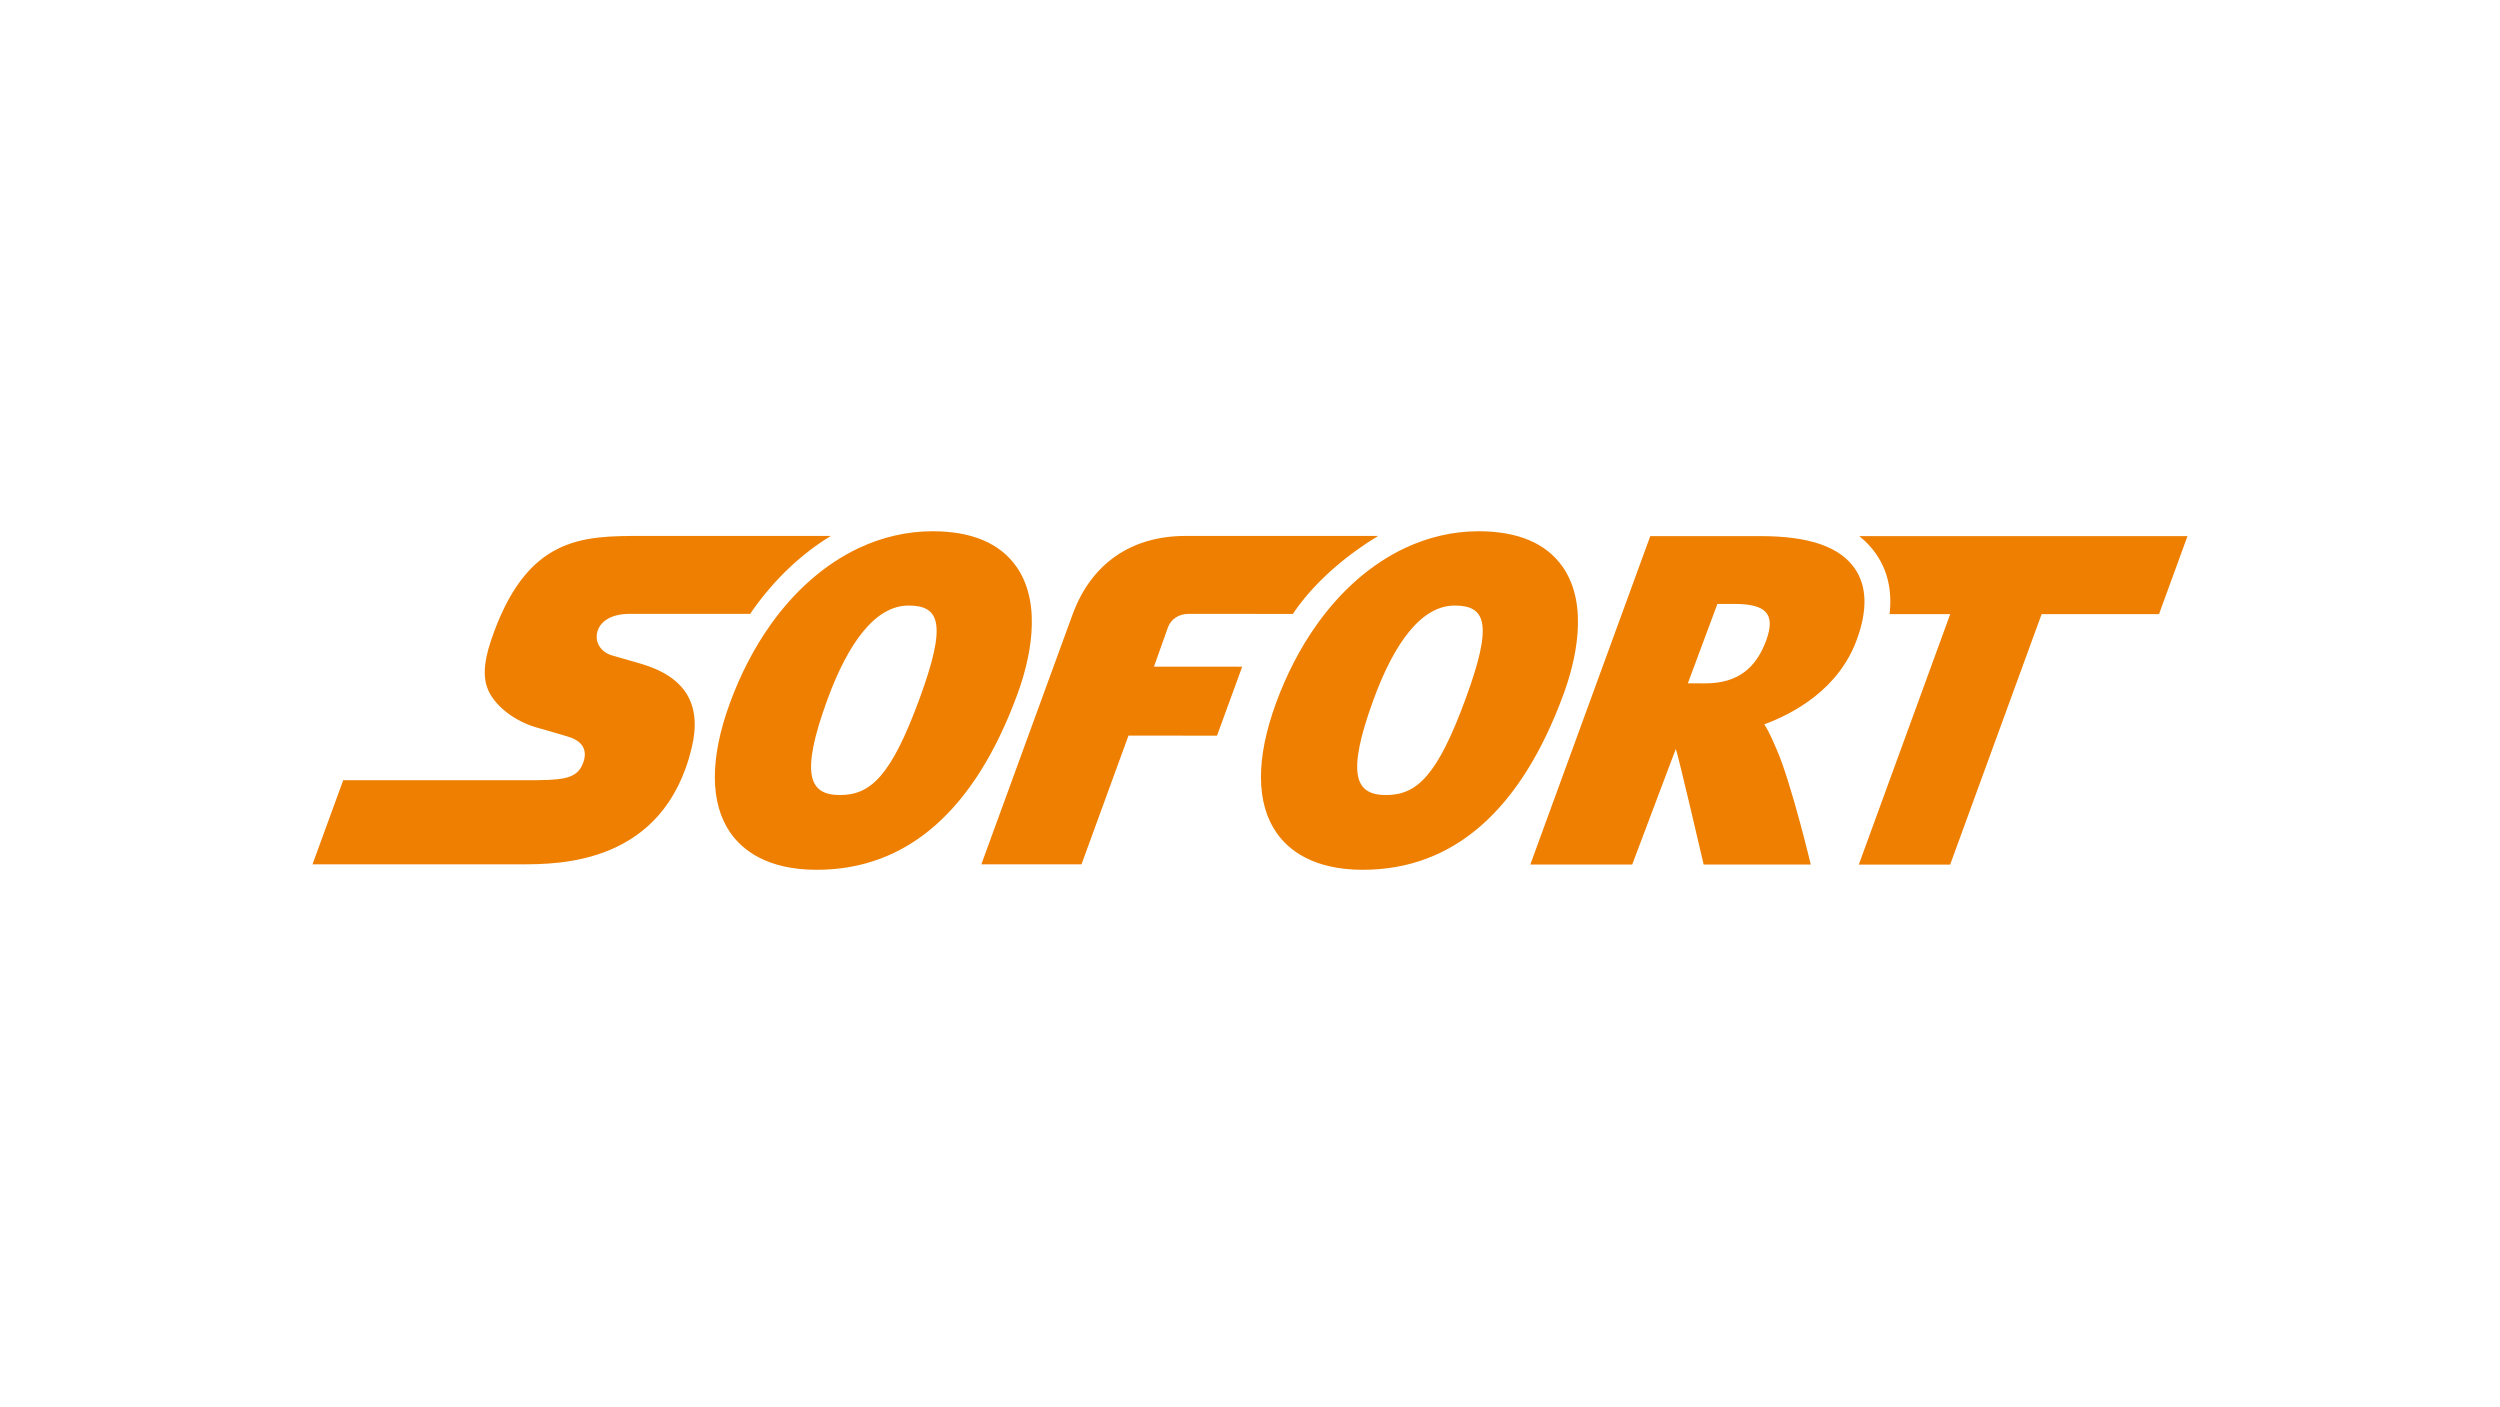
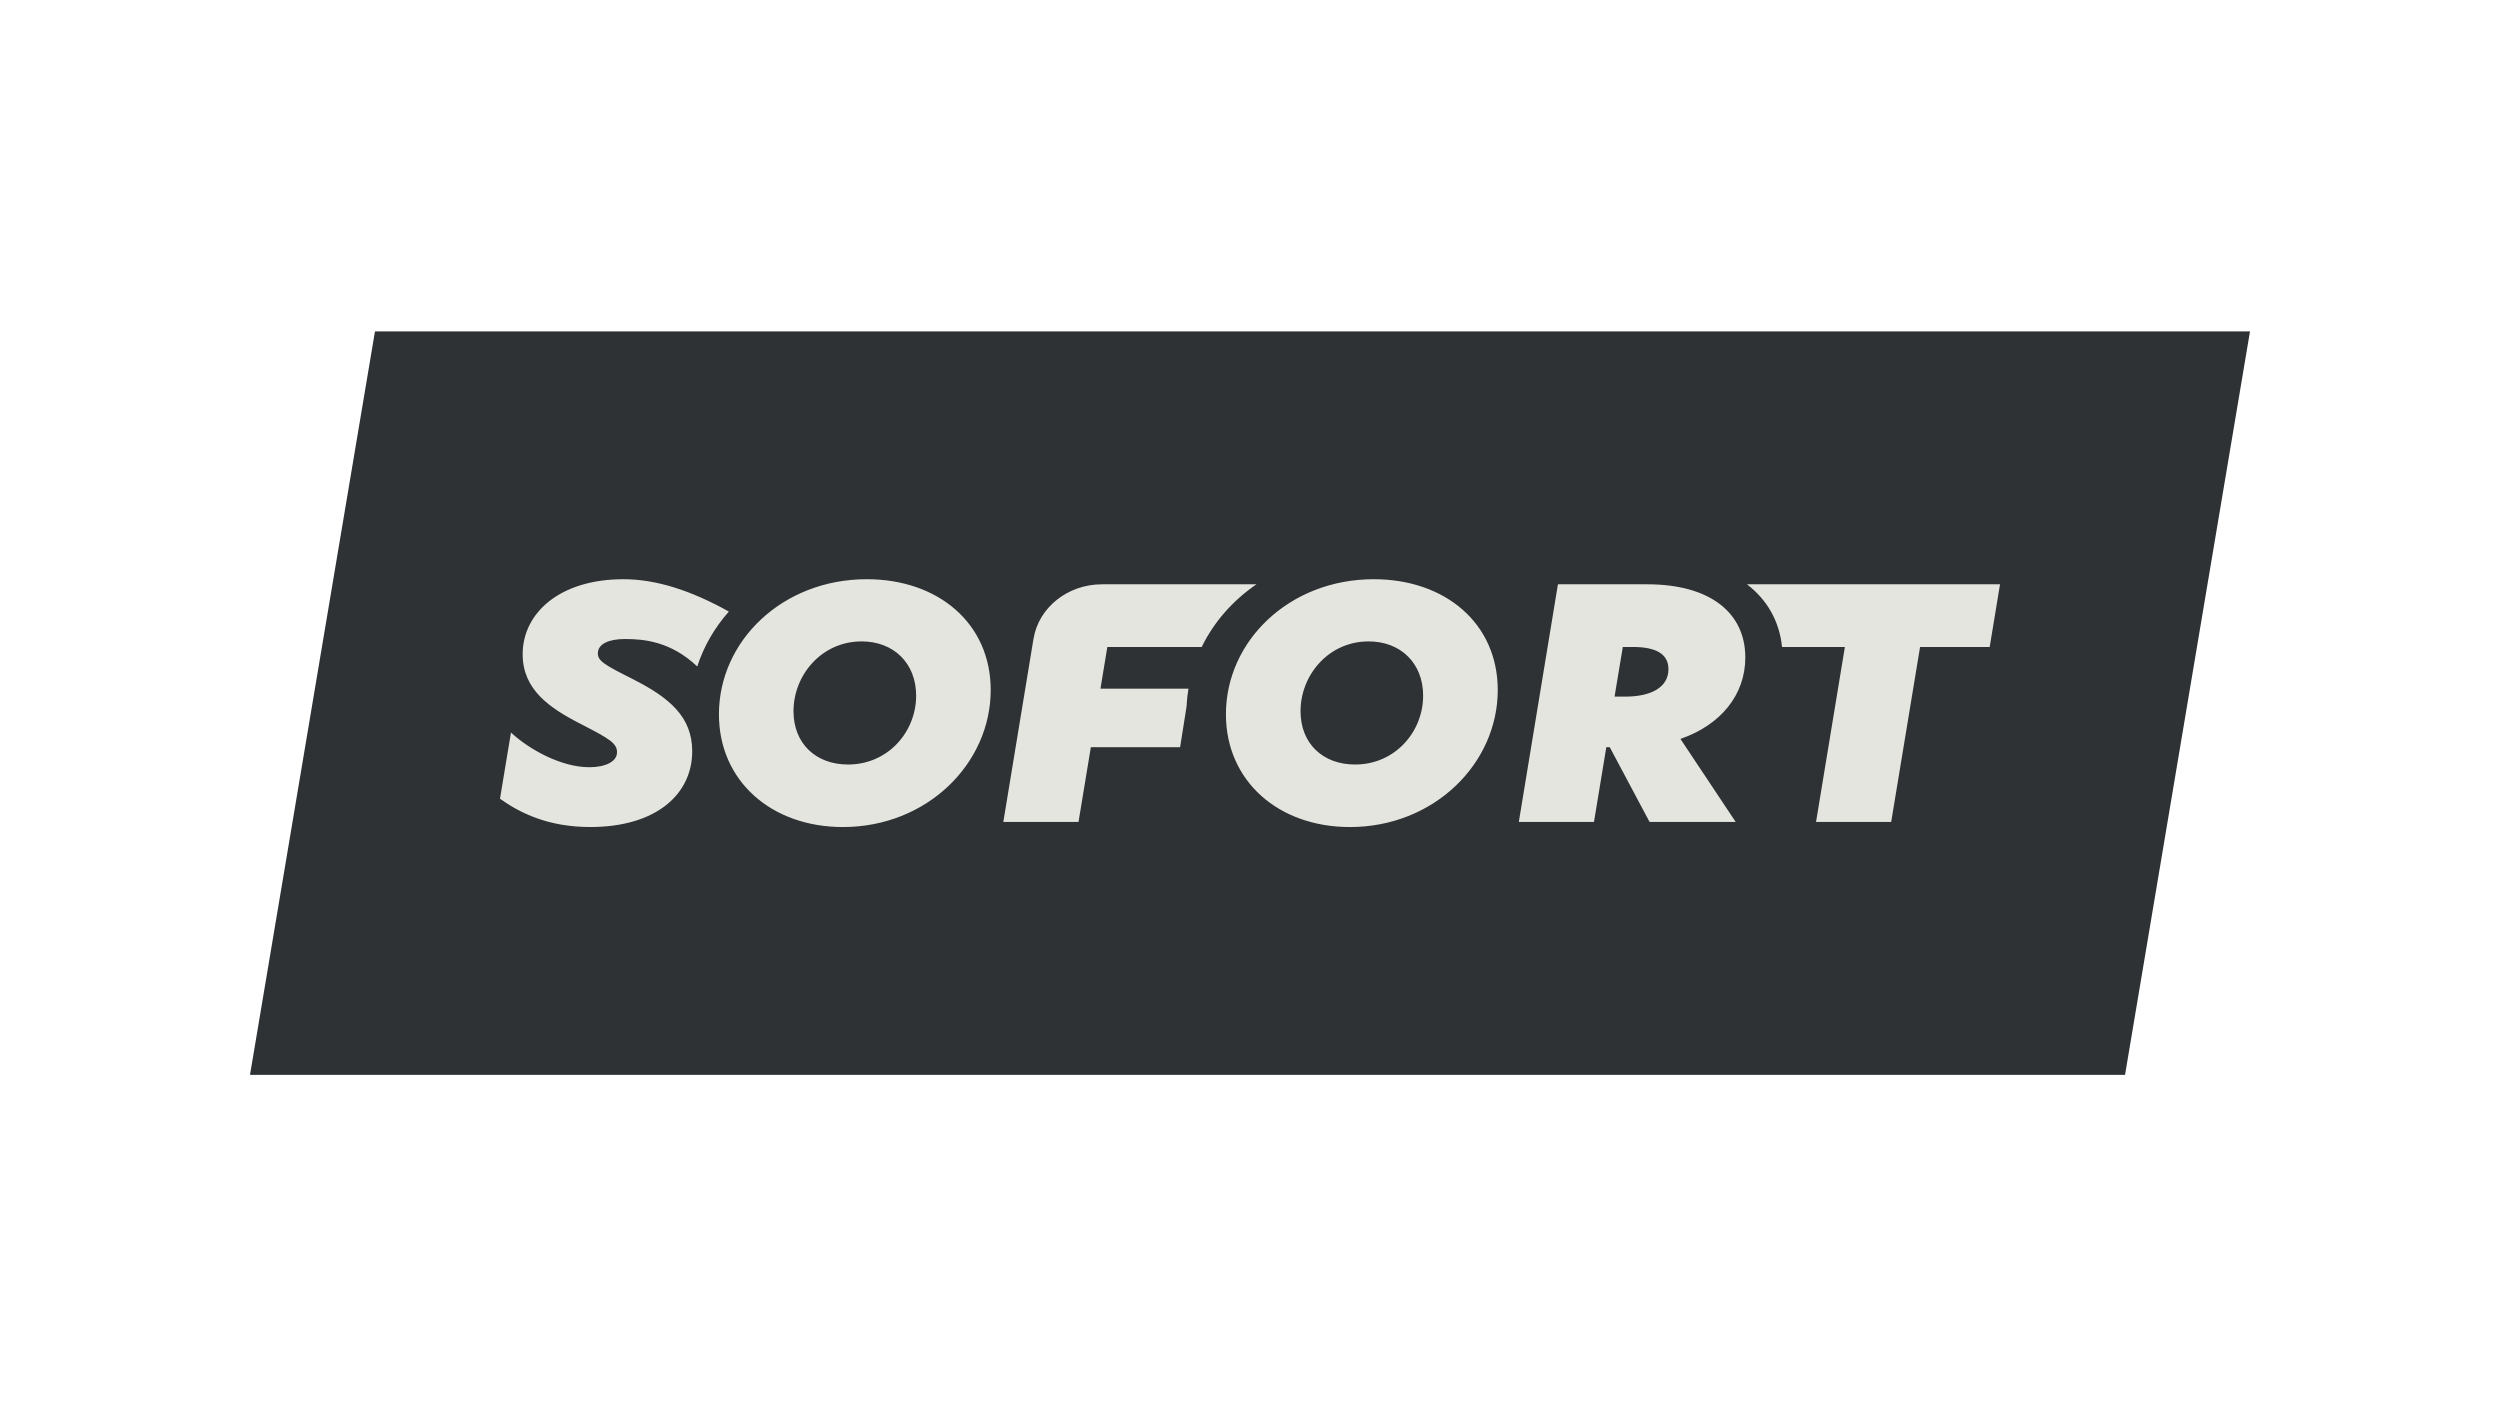
<svg xmlns="http://www.w3.org/2000/svg" width="640" height="360">
-   <path fill="#EE7F00" d="M238.747 136c-6.565 0-12.931 1.504-18.911 4.311-8.54 4.032-16.286 10.755-22.61 19.678-4.107 5.792-7.624 12.506-10.377 20.015-5.191 14.175-5.133 25.672.174 33.249 3.01 4.282 9.266 9.4 21.985 9.414h.049c23.17 0 40.465-15.14 51.418-44.998 2.893-7.9 6.71-22.644-.266-32.593-4.214-6.014-11.423-9.066-21.462-9.076Zm139.802 0c-6.56 0-12.932 1.504-18.907 4.311-8.544 4.032-16.284 10.755-22.608 19.678-4.112 5.792-7.625 12.506-10.378 20.015-5.196 14.175-5.133 25.672.179 33.249 3.004 4.282 9.255 9.4 21.984 9.414h.04c23.174 0 40.474-15.14 51.418-44.998 2.903-7.9 6.71-22.644-.261-32.593-4.219-6.014-11.428-9.066-21.467-9.076Zm-214.211 1.2c-7.625 0-15.032 0-21.67 3.356-6.633 3.357-12.492 10.076-17.001 23.512-.978 2.889-1.495 5.378-1.562 7.539-.068 2.165.31 4.007 1.132 5.608 1.016 1.954 2.66 3.791 4.717 5.34 2.061 1.552 4.523 2.812 7.18 3.617.1.029 1.495.424 3.188.907 1.684.482 3.653 1.06 4.9 1.436.731.222 1.534.512 2.26.95.73.43 1.384 1.008 1.795 1.809.27.53.416 1.114.43 1.736.02.627-.087 1.303-.334 2.017-.62 1.823-1.558 3-3.348 3.718-1.78.719-4.407.95-8.394.978H87.867L80 221.267h53.267c5.013 0 14.176 0 22.981-3.732 8.805-3.728 17.254-11.18 20.829-26.097 1.345-5.604.929-10.171-1.273-13.76-2.21-3.583-6.207-6.187-12.027-7.85 0 0-1.301-.378-2.835-.817-1.524-.439-3.29-.94-4.19-1.2-1.49-.425-2.637-1.283-3.314-2.378-.673-1.09-.876-2.416-.494-3.772.402-1.408 1.37-2.532 2.763-3.308 1.403-.772 3.241-1.196 5.39-1.196h30.963c.218-.313.416-.655.634-.969 5.656-7.977 12.502-14.43 20-18.988h-48.356Zm139.172 0c-13.779 0-24.036 6.95-28.879 19.957l-23.407 64.11h25.643l12.027-32.954 22.662.015 6.448-17.652-22.588-.015 3.638-10.22c.755-1.832 2.57-3.289 5.22-3.289 1.476 0 18.114.005 26.72.01.223-.319.422-.66.64-.974 5.655-7.977 13.662-14.43 21.161-18.988H303.51Zm118.96.047-30.709 84.072h26.083l11.161-29.593c.547 1.22 7.132 29.593 7.132 29.593h27.422s-4.987-20.849-8.655-29.27c-.943-2.165-1.926-4.59-3.242-6.621 7.746-2.87 18.97-9.029 23.62-21.51 2.854-7.674 2.69-13.876-.484-18.424-3.846-5.522-11.674-8.233-23.938-8.247h-28.39Zm53.498 0a21.038 21.038 0 0 1 4.257 4.486c3.034 4.36 4.194 9.54 3.503 15.477h15.53l-23.406 64.13h23.387l23.42-64.13h30.05L560 137.248h-84.032Zm-36.314 17.357h4.306c7.872.006 10.808 2.301 8.142 9.463-2.501 6.723-7 10.876-15.554 10.876h-.034l-4.427-.005 7.567-20.334Zm-207.06.417h.004c8.012.01 9.846 4.64 2.812 23.826h-.001c-7.228 19.72-12.472 24.683-20.368 24.683h-.015c-7.693-.005-10.392-4.858-3.193-24.487 5.375-14.652 12.338-24.022 20.76-24.022Zm139.802 0h.009c8.007.01 9.845 4.64 2.806 23.826-7.224 19.72-12.473 24.683-20.364 24.683h-.018c-7.698-.005-10.383-4.858-3.189-24.487 5.37-14.652 12.337-24.022 20.756-24.022Z" />
+   <g fill-rule="evenodd" clip-rule="evenodd">
+     <path fill="#2e3235" d="M824.633 330.606h-480.01l31.994-190.329h480.007z" style="stroke-width:4.784" transform="translate(-280.624 -55.442)" />
+     <path fill="#e5e5e0" d="M497.714 251.158c-8.196 0-13.953-5.332-13.953-13.657 0-9.213 7.157-17.86 17.442-17.86 8.195 0 13.953 5.576 13.953 13.902 0 9.214-7.157 17.615-17.442 17.615zm4.798-47.437c-21.54 0-37.84 15.759-37.84 34.588 0 17.052 13.422 28.855 31.733 28.855 21.54 0 37.84-16.249 37.84-35.078 0-17.05-13.422-28.365-31.733-28.365zM627.504 251.158c-8.196 0-13.942-5.332-13.942-13.657 0-9.213 7.146-17.86 17.43-17.86 8.197 0 13.954 5.576 13.954 13.902 0 9.214-7.146 17.615-17.442 17.615zm4.798-47.437c-21.54 0-37.84 15.759-37.84 34.588 0 17.052 13.422 28.855 31.733 28.855 21.54 0 37.852-16.249 37.852-35.078 0-17.05-13.434-28.365-31.745-28.365zM696.762 233.772h-2.811l2.111-12.706h2.551c5.972 0 9.133 1.793 9.133 5.7 0 4.644-4.482 7.006-10.984 7.006zm30.66-10.018c0-11.402-8.952-18.732-25.117-18.732h-22.85l-10.013 60.838h19.237l3.16-19.14h.881l10.194 19.14h22.048l-14.146-21.257c10.375-3.585 16.607-11.32 16.607-20.849zM442.624 229.293c-7.293-3.666-8.952-4.643-8.952-6.597 0-2.444 2.89-3.666 6.931-3.666 4.64 0 11.65.517 18.514 7.026 1.705-5.216 4.47-9.965 8.094-14.055-9.73-5.437-18.694-8.28-26.958-8.28-16.425 0-25.829 8.714-25.829 19.22 0 9.038 6.852 13.762 15.026 17.914 7.292 3.748 9.132 4.889 9.132 7.17 0 2.444-3.07 3.826-7.112 3.826-7.033 0-15.206-4.397-20.038-8.876l-2.81 16.94c5.012 3.58 12.214 7.245 23.108 7.245 16.956 0 26.1-8.466 26.1-19.379 0-8.88-5.893-13.764-15.206-18.488zM584.865 231.734h-22.522l1.762-10.668h24.158c3.127-6.417 7.97-11.904 14.01-16.044h-39.535c-8.771 0-16.222 5.936-17.542 13.97l-7.722 46.868h19.248l3.16-19.14h22.85l1.648-10.401c.079-1.555.237-3.083.485-4.585zM727.84 205.022c5.137 3.92 8.31 9.398 8.987 16.044h16.087l-7.384 44.794h19.237l7.394-44.794h17.826l2.641-16.044z" style="stroke-width:4.784" transform="translate(-280.624 -55.442)" />
+   </g>
</svg>
